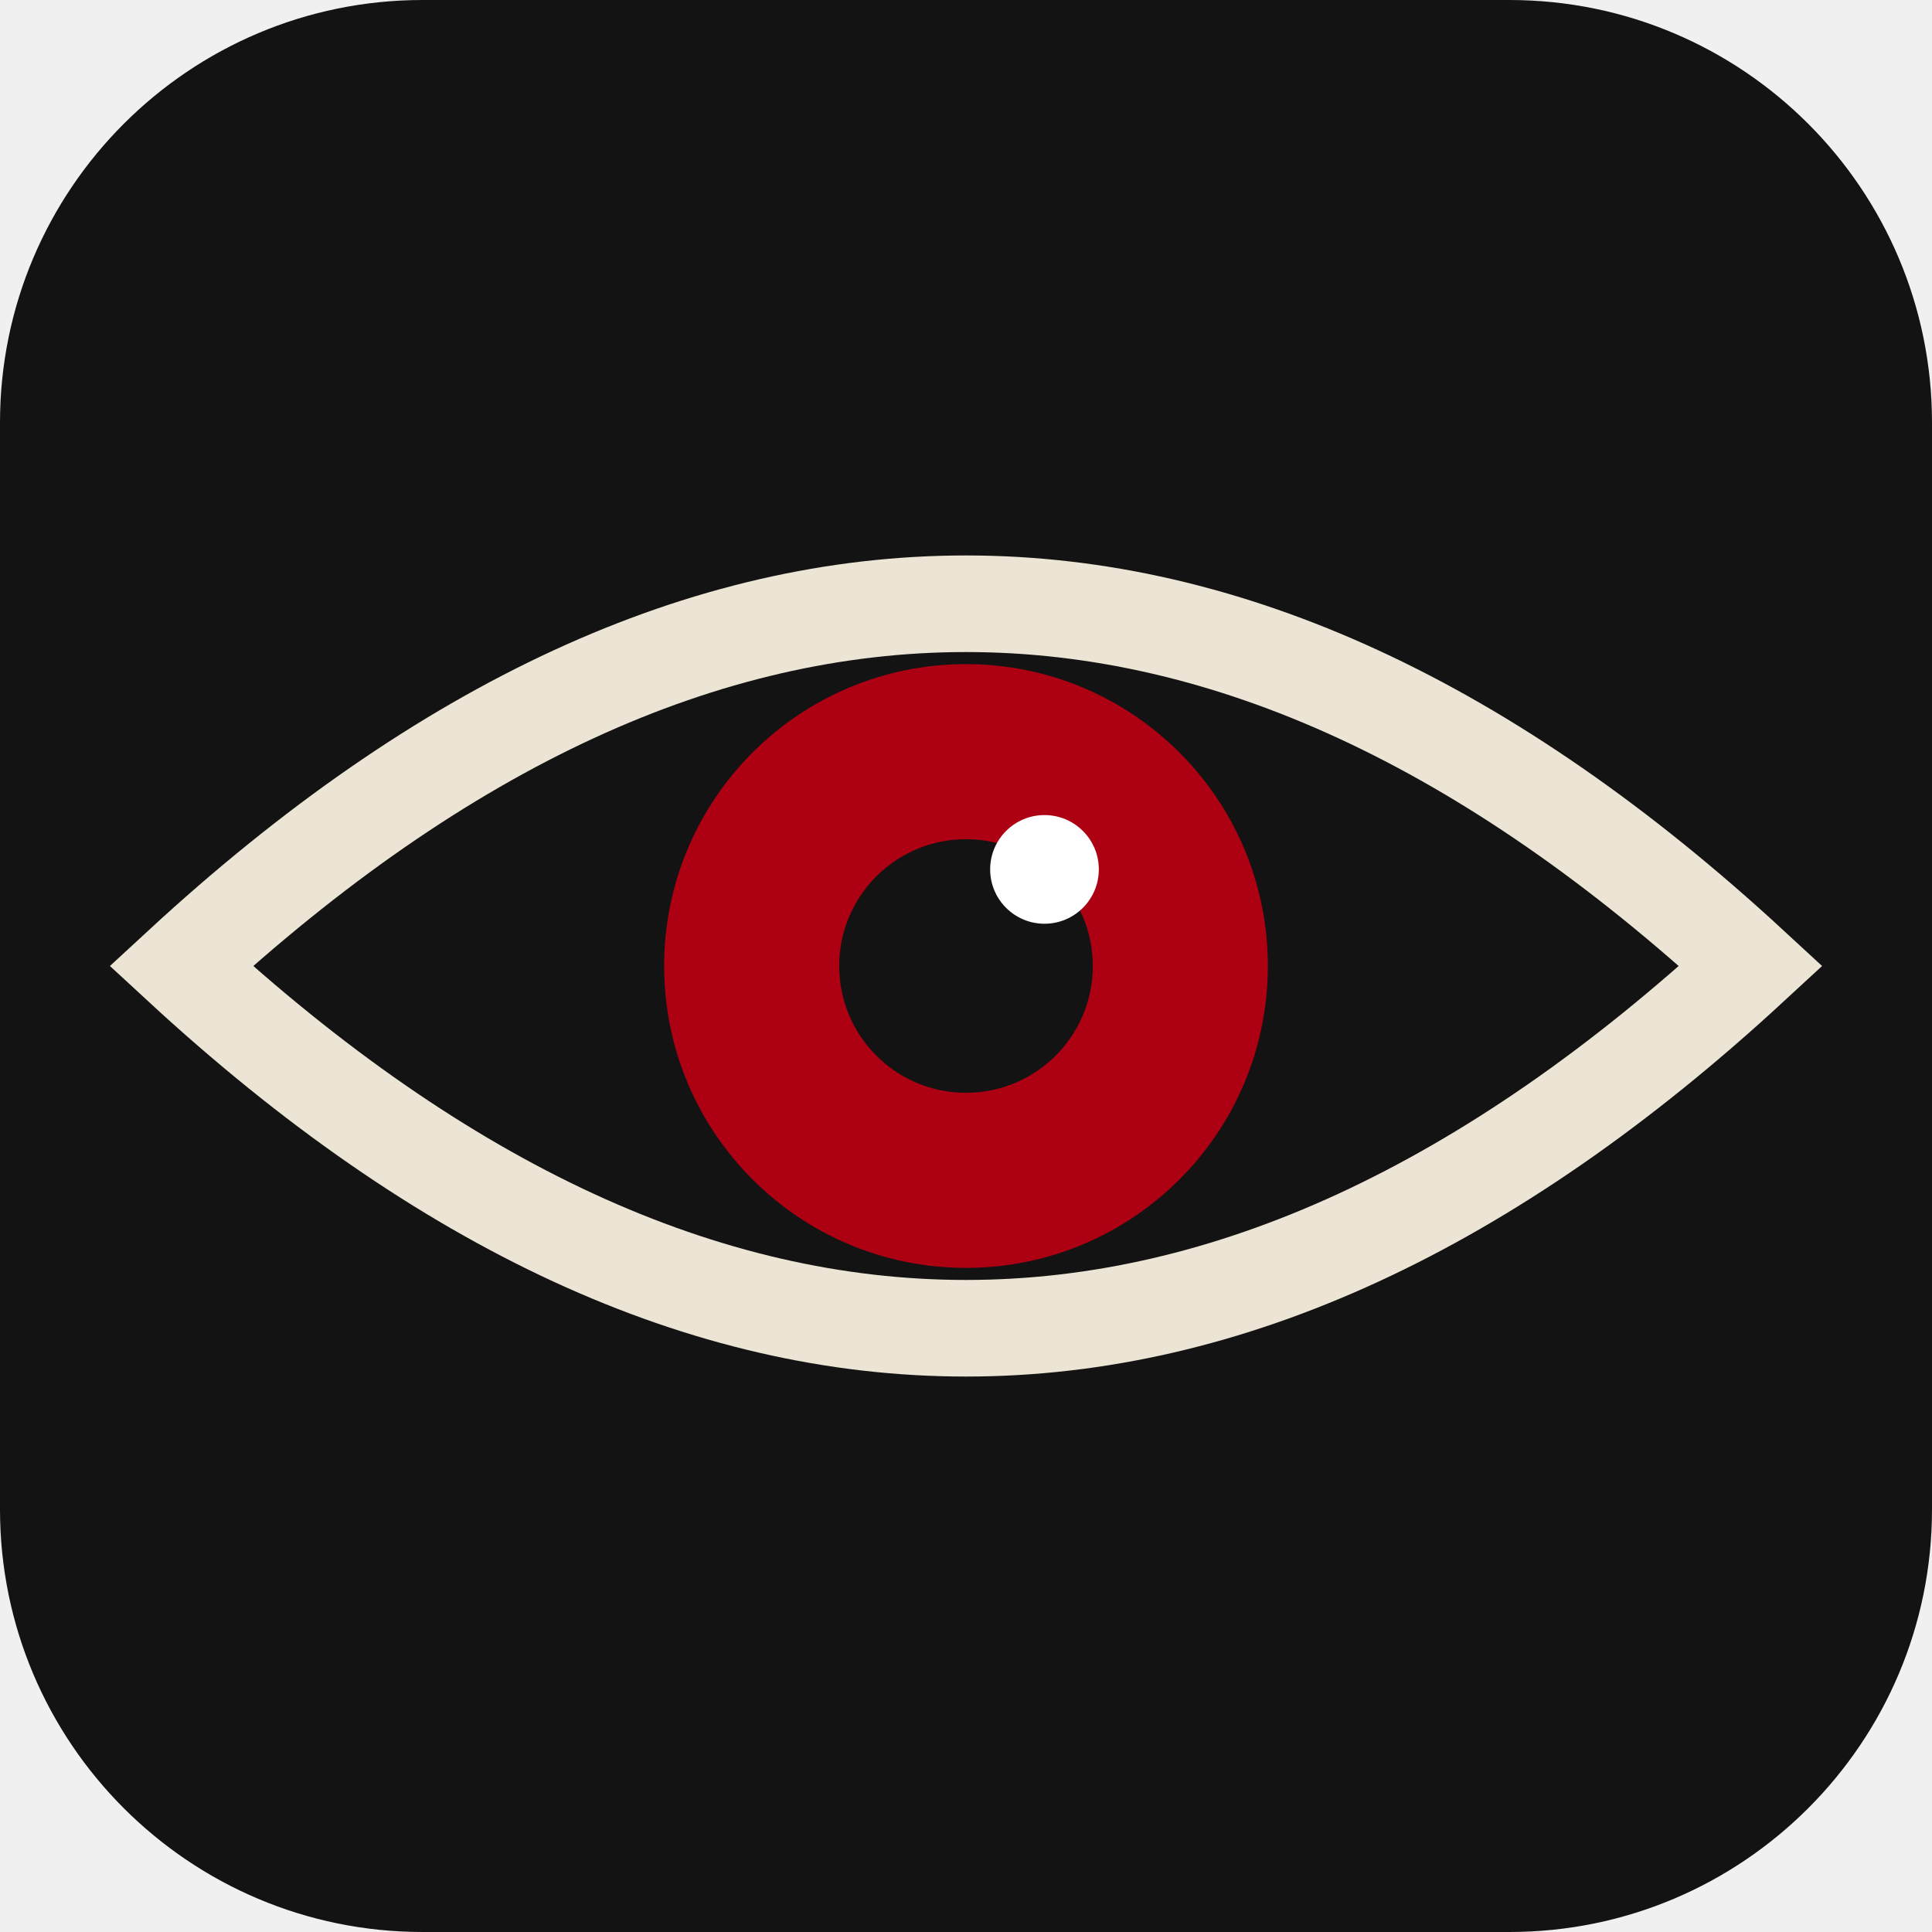
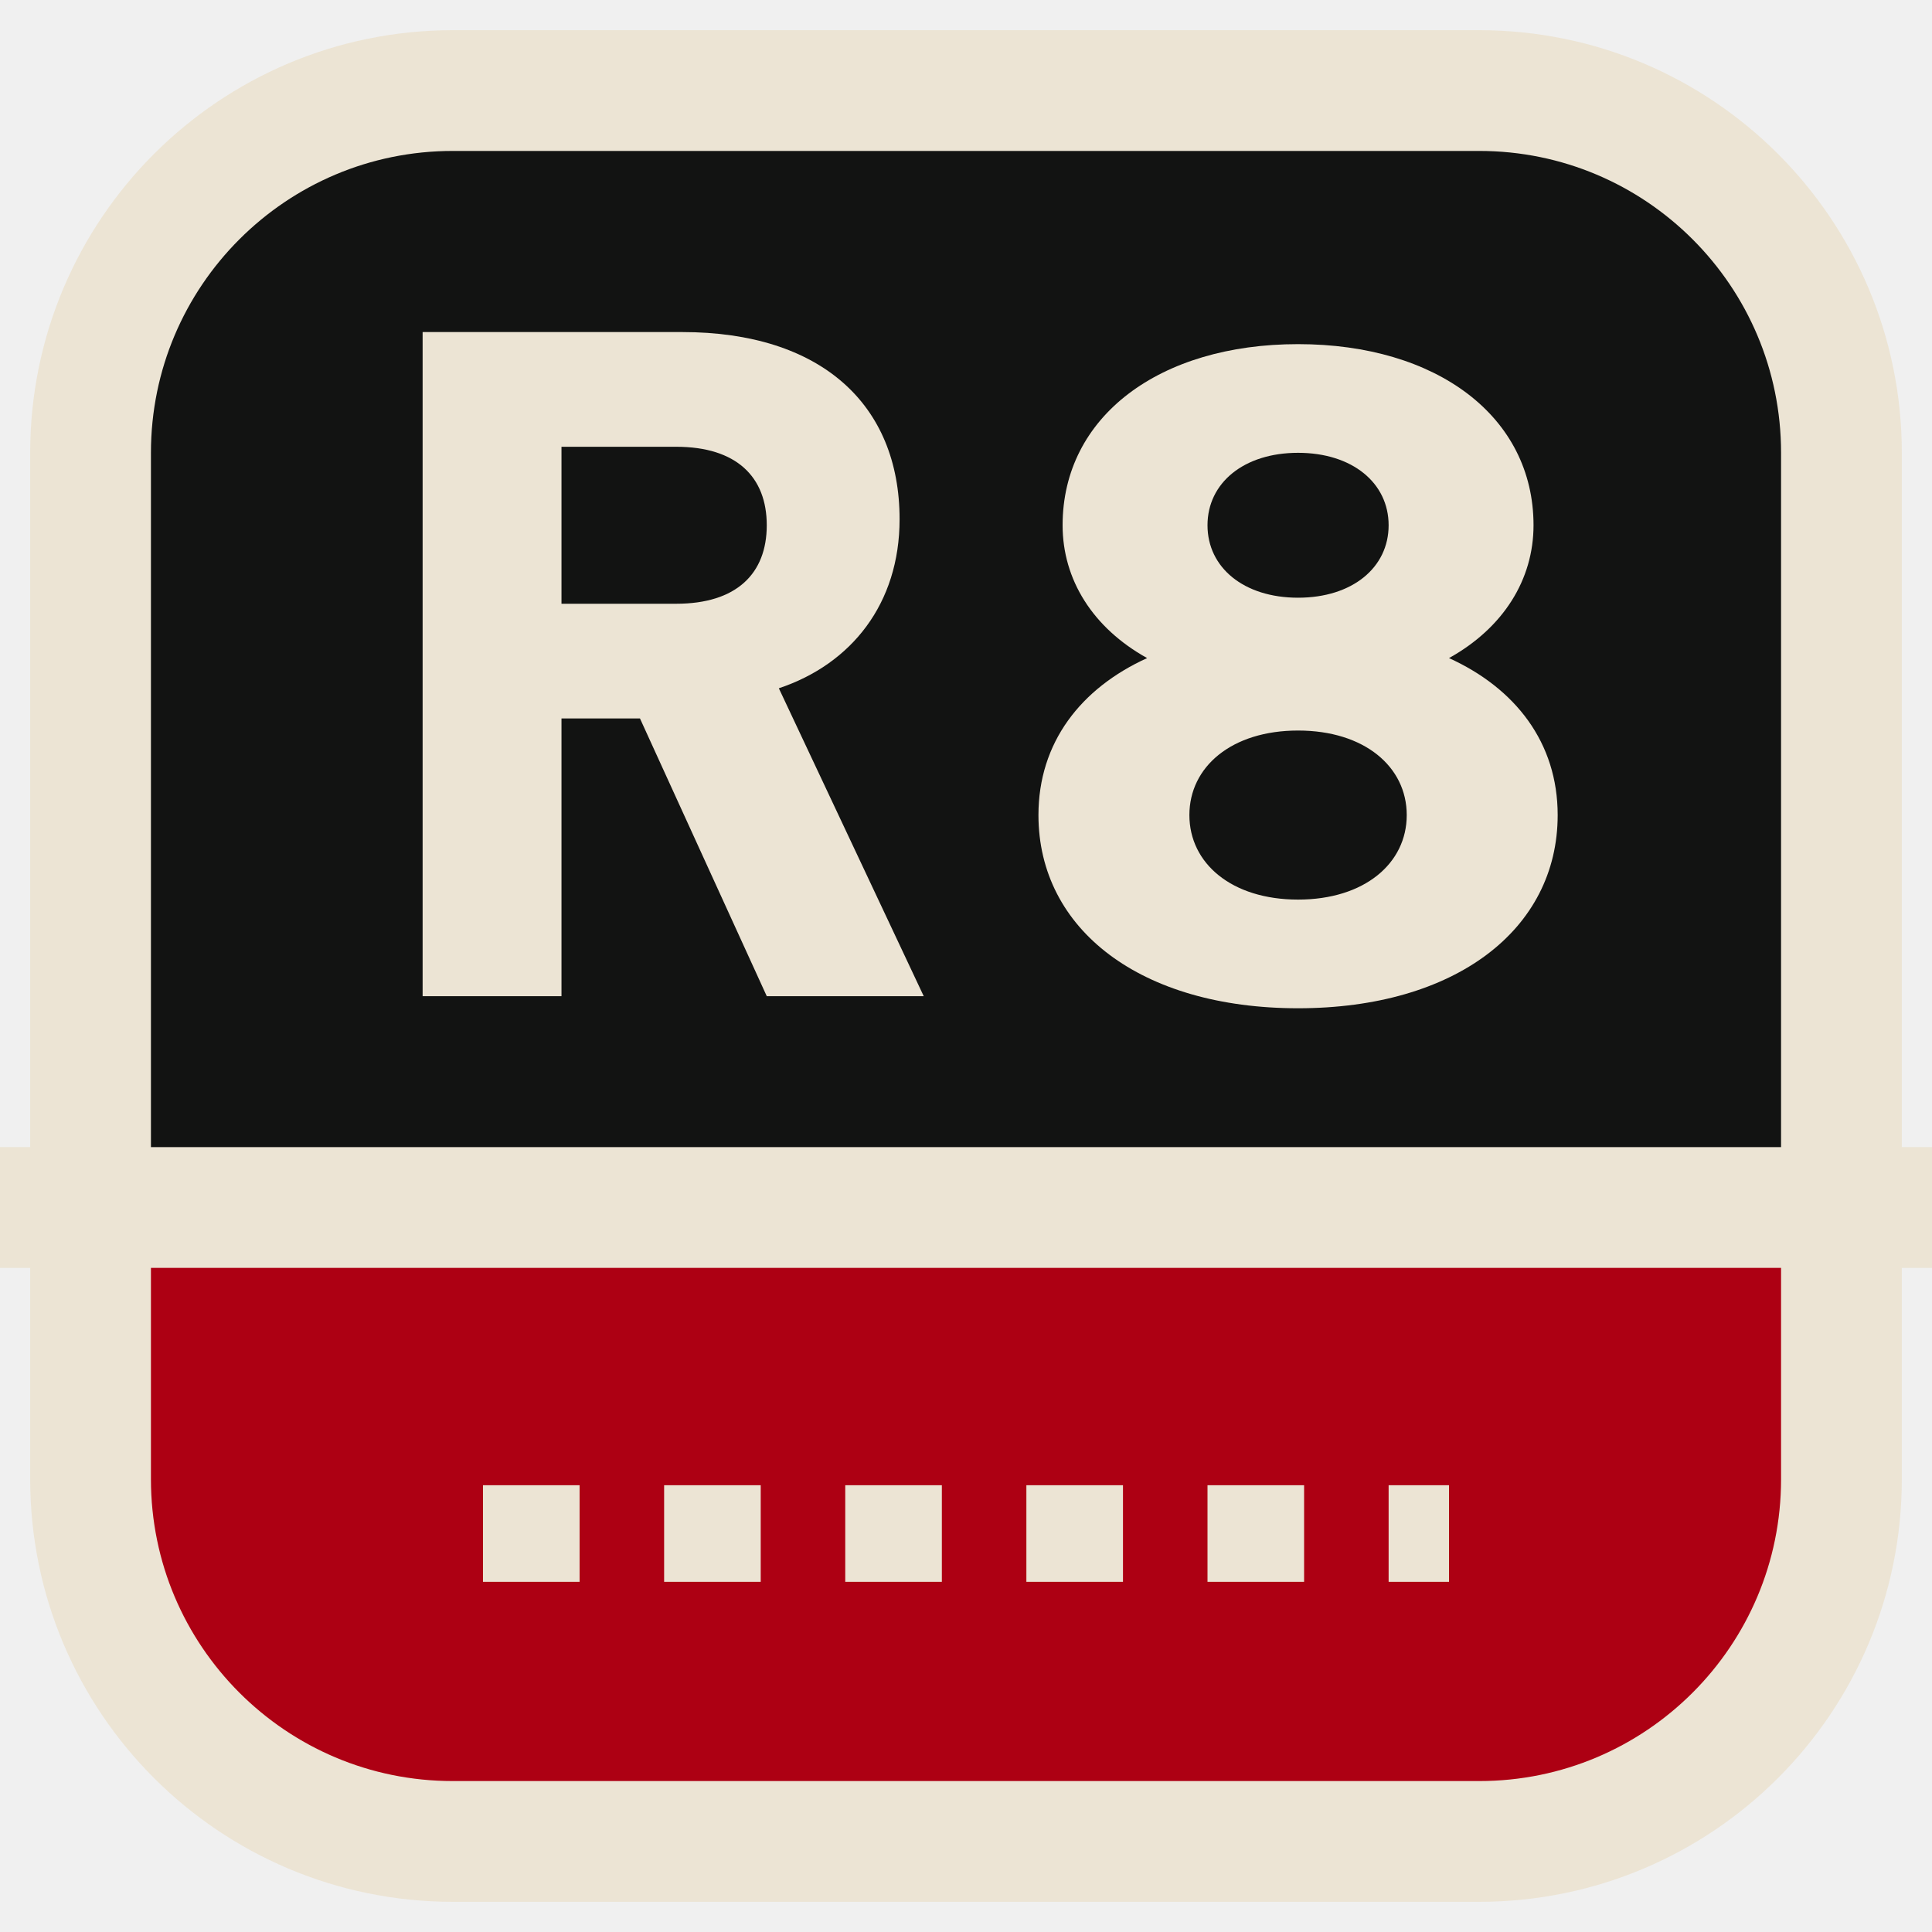
<svg xmlns="http://www.w3.org/2000/svg" viewBox="0 0 32 32">
-   <rect width="32" height="32" rx="7" fill="#121312" />
-   <clipPath id="l">
-     <path d="M3 16Q16 4 29 16Q16 28 3 16Z" />
+   <clipPath id="c">
+     <rect x="1.5" y="1.5" width="29" height="29" rx="6" />
  </clipPath>
-   <g clip-path="url(#l)">
-     <circle cx="16" cy="16" r="5" fill="#ad0013" />
-     <circle cx="16" cy="16" r="2.1" fill="#121312" />
-     <circle cx="17.3" cy="14.4" r=".9" fill="#fff" />
+   <rect x="1.5" y="1.5" width="29" height="29" rx="6" fill="#121312" />
+   <g clip-path="url(#c)">
+     <rect y="20" width="32" height="12" fill="#ad0013" />
  </g>
-   <path d="M3 16Q16 4 29 16Q16 28 3 16Z" fill="none" stroke="#ece4d4" stroke-width="1.6" />
+   <path d="M0 20h32" stroke="#ece4d4" stroke-width="2" />
+   <rect x="1.5" y="1.5" width="29" height="29" rx="6" fill="none" stroke="#ece4d4" stroke-width="2" />
+   <path d="M7 16.5V5.5h4.3c2.3 0 3.6 1.2 3.6 3.1 0 1.4-.8 2.4-2 2.8l2.4 5.1h-2.6l-2.1-4.6H9.3v4.6zm2.3-6.5h1.9c1 0 1.5-.5 1.5-1.3s-.5-1.3-1.5-1.3H9.3z" fill="#ece4d4" />
+   <path d="M21.5 16.7c-2.6 0-4.3-1.3-4.3-3.2 0-1.2.7-2.1 1.8-2.6-.9-.5-1.4-1.3-1.4-2.2 0-1.8 1.6-3 3.9-3s3.9 1.2 3.9 3c0 .9-.5 1.7-1.4 2.2 1.1.5 1.8 1.4 1.8 2.6 0 1.9-1.7 3.2-4.3 3.2zm0-6.8c.9 0 1.5-.5 1.5-1.2s-.6-1.2-1.5-1.2-1.5.5-1.5 1.2.6 1.2 1.5 1.2zm0 5c1.1 0 1.8-.6 1.8-1.4s-.7-1.4-1.8-1.4-1.8.6-1.8 1.4.7 1.4 1.8 1.4z" fill="#ece4d4" />
+   <path d="M8 25.4h16" stroke="#ece4d4" stroke-width="1.6" stroke-dasharray="1.6 1.4" />
</svg>
